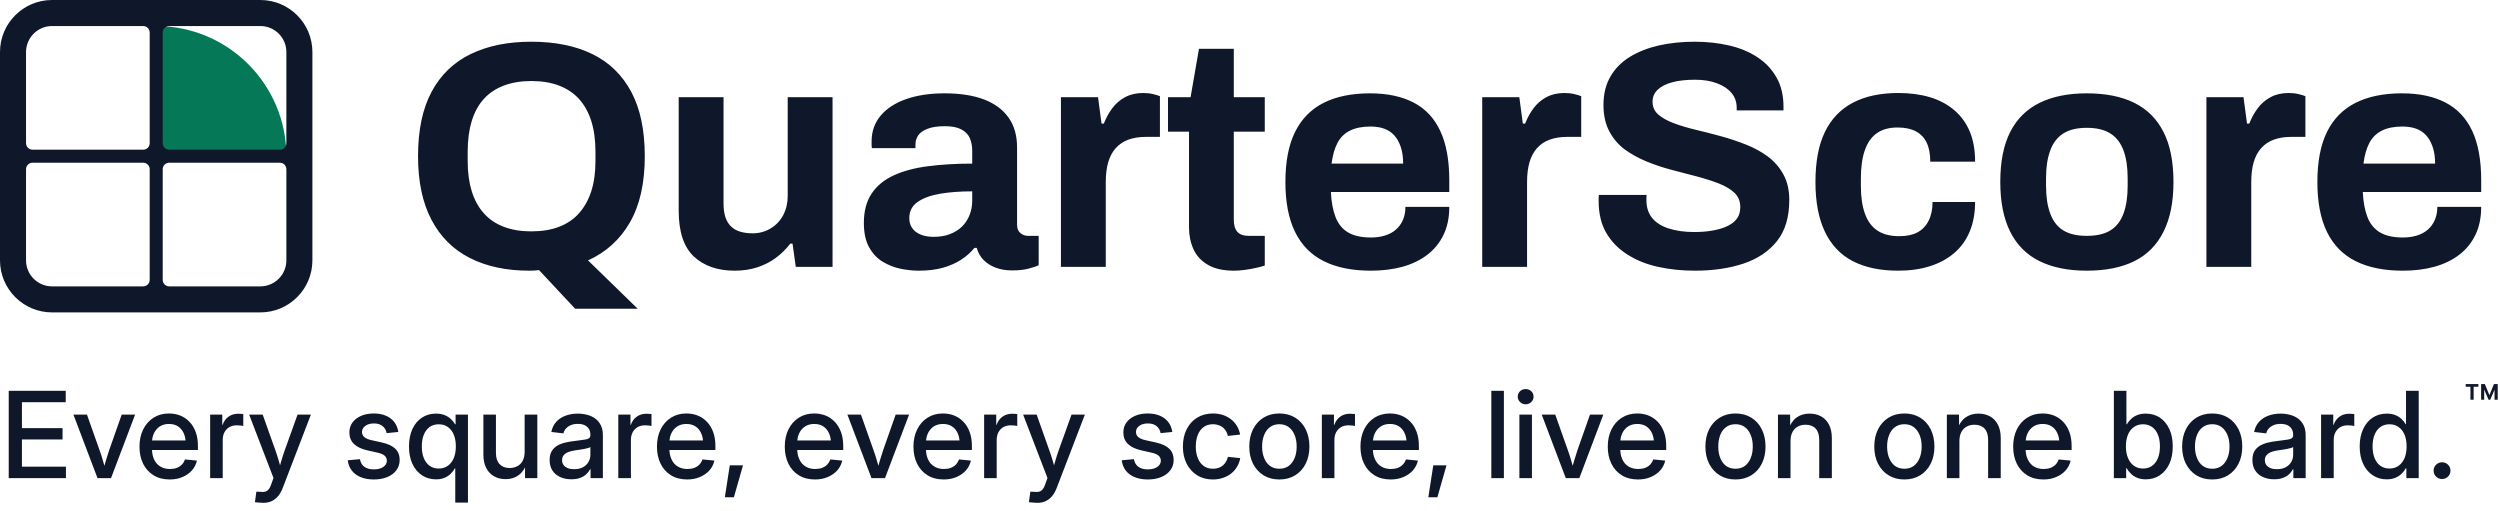
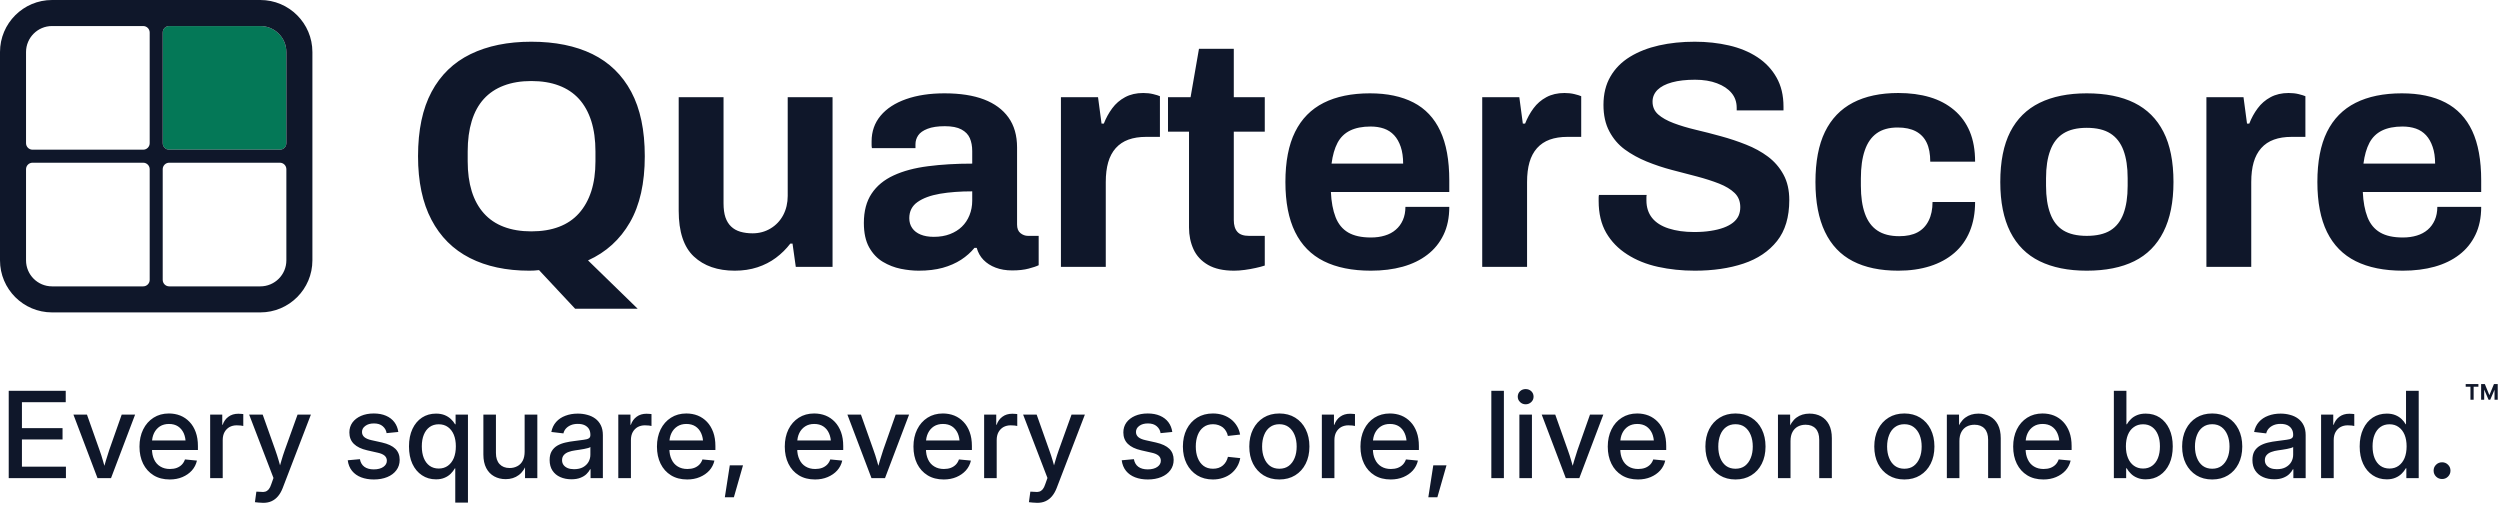
<svg xmlns="http://www.w3.org/2000/svg" viewBox="0 0 384.12 78.43" width="384.12" height="78.43">
  <g transform="translate(0 0) scale(1)">
-     <path fill="#047857" d="M24 24V4A20 20 0 0 1 44 24Z" />
+     <path fill="#047857" d="M26 4H40A4 4 0 0 1 44 8V22A1 1 0 0 1 43 23H26A1 1 0 0 1 25 22V5A1 1 0 0 1 26 4Z" />
    <path fill="#0f172a" fill-rule="evenodd" d="M8 0H40A8 8 0 0 1 48 8V40A8 8 0 0 1 40 48H8A8 8 0 0 1 0 40V8A8 8 0 0 1 8 0ZM8 4H22A1 1 0 0 1 23 5V22A1 1 0 0 1 22 23H5A1 1 0 0 1 4 22V8A4 4 0 0 1 8 4ZM26 4H40A4 4 0 0 1 44 8V22A1 1 0 0 1 43 23H26A1 1 0 0 1 25 22V5A1 1 0 0 1 26 4ZM26 25H43A1 1 0 0 1 44 26V40A4 4 0 0 1 40 44H26A1 1 0 0 1 25 43V26A1 1 0 0 1 26 25ZM5 25H22A1 1 0 0 1 23 26V43A1 1 0 0 1 22 44H8A4 4 0 0 1 4 40V26A1 1 0 0 1 5 25Z" />
  </g>
  <path fill="#0f172a" d="M88.37 47.44 82.82 41.5Q82.47 41.55 82.07 41.57Q81.68 41.59 81.33 41.59Q76.03 41.59 72.19 39.64Q68.34 37.68 66.29 33.76Q64.23 29.85 64.23 24Q64.23 18 66.31 14.11Q68.39 10.22 72.31 8.31Q76.22 6.41 81.63 6.41Q87.13 6.41 91.02 8.31Q94.91 10.22 96.99 14.11Q99.07 18 99.07 24Q99.07 30.2 96.79 34.16Q94.51 38.13 90.35 40.01L97.98 47.44ZM81.63 35.55Q84.06 35.55 85.89 34.85Q87.72 34.16 88.96 32.77Q90.2 31.38 90.85 29.38Q91.49 27.37 91.49 24.79V23.26Q91.49 20.63 90.85 18.6Q90.2 16.57 88.96 15.2Q87.72 13.84 85.89 13.15Q84.06 12.45 81.63 12.45Q79.25 12.45 77.41 13.15Q75.58 13.84 74.34 15.2Q73.1 16.57 72.48 18.6Q71.86 20.63 71.86 23.26V24.79Q71.86 27.37 72.48 29.38Q73.1 31.38 74.34 32.77Q75.58 34.16 77.41 34.85Q79.25 35.55 81.63 35.55ZM112.9 41.59Q108.94 41.59 106.61 39.41Q104.28 37.23 104.28 32.38V14.93H111.17V31.24Q111.17 32.52 111.46 33.39Q111.76 34.26 112.33 34.8Q112.9 35.35 113.74 35.6Q114.59 35.85 115.63 35.85Q117.16 35.85 118.4 35.1Q119.64 34.36 120.34 33.05Q121.03 31.73 121.03 30.1V14.93H127.92V41H122.27L121.77 37.43H121.43Q120.48 38.67 119.22 39.61Q117.96 40.55 116.37 41.07Q114.78 41.59 112.9 41.59ZM141.15 41.59Q139.86 41.59 138.4 41.3Q136.94 41 135.65 40.23Q134.36 39.46 133.54 38Q132.73 36.54 132.73 34.26Q132.73 31.53 133.92 29.75Q135.1 27.97 137.31 26.95Q139.52 25.93 142.59 25.54Q145.66 25.14 149.38 25.14V23.21Q149.38 22.07 149.01 21.22Q148.64 20.38 147.72 19.89Q146.8 19.39 145.17 19.39Q143.53 19.39 142.51 19.79Q141.5 20.18 141.08 20.8Q140.66 21.42 140.66 22.17V22.76H133.97Q133.92 22.51 133.92 22.29Q133.92 22.07 133.92 21.72Q133.92 19.44 135.3 17.78Q136.69 16.12 139.22 15.23Q141.75 14.34 145.12 14.34Q148.73 14.34 151.19 15.28Q153.64 16.22 154.95 18.05Q156.27 19.89 156.27 22.66V34.51Q156.27 35.4 156.79 35.82Q157.31 36.24 157.95 36.24H159.59V40.75Q159.09 41 158.05 41.27Q157.01 41.55 155.52 41.55Q154.09 41.55 152.97 41.12Q151.86 40.7 151.11 39.93Q150.37 39.17 150.07 38.08H149.73Q148.88 39.12 147.67 39.91Q146.45 40.7 144.84 41.15Q143.23 41.59 141.15 41.59ZM143.48 36.39Q144.87 36.39 145.96 35.97Q147.05 35.55 147.79 34.83Q148.54 34.11 148.96 33.07Q149.38 32.03 149.38 30.84V29.4Q146.6 29.4 144.42 29.77Q142.24 30.15 140.98 31.04Q139.71 31.93 139.71 33.52Q139.71 34.41 140.16 35.05Q140.61 35.7 141.45 36.04Q142.29 36.39 143.48 36.39ZM163.01 41V14.93H168.71L169.25 18.99H169.6Q170.1 17.71 170.89 16.64Q171.68 15.57 172.87 14.93Q174.06 14.29 175.65 14.29Q176.49 14.29 177.18 14.46Q177.88 14.63 178.22 14.78V21.03H176.09Q174.56 21.03 173.39 21.45Q172.23 21.87 171.43 22.76Q170.64 23.65 170.27 24.94Q169.9 26.23 169.9 27.97V41ZM189.62 41.59Q187.15 41.59 185.61 40.7Q184.07 39.81 183.38 38.3Q182.69 36.79 182.69 34.95V20.23H179.46V14.93H182.93L184.22 7.5H189.57V14.93H194.33V20.23H189.57V33.81Q189.57 35 190.12 35.62Q190.66 36.24 191.9 36.24H194.33V40.8Q193.74 41 192.94 41.17Q192.15 41.35 191.26 41.47Q190.37 41.59 189.62 41.59ZM210.64 41.59Q206.33 41.59 203.4 40.13Q200.48 38.67 198.99 35.65Q197.5 32.62 197.5 27.97Q197.5 23.26 198.99 20.26Q200.48 17.26 203.38 15.8Q206.28 14.34 210.49 14.34Q214.45 14.34 217.18 15.75Q219.91 17.16 221.29 20.11Q222.68 23.06 222.68 27.72V29.5H204.49Q204.59 31.78 205.21 33.37Q205.83 34.95 207.14 35.72Q208.46 36.49 210.64 36.49Q211.83 36.49 212.79 36.19Q213.76 35.9 214.45 35.3Q215.15 34.71 215.55 33.81Q215.94 32.92 215.94 31.78H222.68Q222.68 34.26 221.79 36.09Q220.9 37.93 219.31 39.14Q217.73 40.36 215.52 40.98Q213.31 41.59 210.64 41.59ZM204.59 25.14H215.59Q215.59 23.65 215.22 22.56Q214.85 21.47 214.21 20.78Q213.56 20.08 212.65 19.76Q211.73 19.44 210.59 19.44Q208.71 19.44 207.44 20.06Q206.18 20.68 205.51 21.94Q204.84 23.21 204.59 25.14ZM227.74 41V14.93H233.44L233.98 18.99H234.33Q234.83 17.71 235.62 16.64Q236.41 15.57 237.6 14.93Q238.79 14.29 240.38 14.29Q241.22 14.29 241.91 14.46Q242.61 14.63 242.95 14.78V21.03H240.82Q239.29 21.03 238.12 21.45Q236.96 21.87 236.16 22.76Q235.37 23.65 235 24.94Q234.63 26.23 234.63 27.97V41ZM260.4 41.59Q257.43 41.59 254.75 41Q252.07 40.41 250.02 39.09Q247.96 37.78 246.79 35.77Q245.63 33.76 245.63 30.89Q245.63 30.64 245.63 30.37Q245.63 30.1 245.68 29.95H253.01Q252.97 30.1 252.97 30.34Q252.97 30.59 252.97 30.79Q252.97 32.38 253.83 33.47Q254.7 34.56 256.38 35.1Q258.07 35.65 260.3 35.65Q261.74 35.65 262.85 35.47Q263.97 35.3 264.84 34.98Q265.7 34.66 266.27 34.21Q266.84 33.76 267.12 33.17Q267.39 32.57 267.39 31.83Q267.39 30.49 266.52 29.65Q265.65 28.81 264.14 28.21Q262.63 27.62 260.75 27.12Q258.86 26.63 256.88 26.11Q254.9 25.59 253.01 24.82Q251.13 24.05 249.64 22.96Q248.16 21.87 247.27 20.18Q246.37 18.5 246.37 16.12Q246.37 13.59 247.44 11.76Q248.5 9.92 250.44 8.73Q252.37 7.55 254.9 6.98Q257.43 6.41 260.4 6.41Q263.17 6.41 265.65 6.98Q268.13 7.55 270.01 8.78Q271.9 10.02 272.96 11.91Q274.03 13.79 274.03 16.37V16.96H266.84V16.57Q266.84 15.23 266.05 14.29Q265.26 13.34 263.82 12.8Q262.38 12.25 260.45 12.25Q258.37 12.25 256.91 12.65Q255.44 13.05 254.67 13.81Q253.91 14.58 253.91 15.62Q253.91 16.81 254.77 17.58Q255.64 18.35 257.15 18.92Q258.66 19.49 260.55 19.94Q262.43 20.38 264.41 20.93Q266.4 21.47 268.28 22.22Q270.16 22.96 271.65 24.07Q273.14 25.19 274.03 26.83Q274.92 28.46 274.92 30.74Q274.92 34.66 273.04 37.03Q271.15 39.41 267.88 40.5Q264.61 41.59 260.4 41.59ZM291.67 41.59Q287.51 41.59 284.69 40.13Q281.86 38.67 280.4 35.62Q278.94 32.57 278.94 27.97Q278.94 23.26 280.4 20.26Q281.86 17.26 284.71 15.77Q287.56 14.29 291.67 14.29Q294.35 14.29 296.51 14.93Q298.66 15.57 300.25 16.91Q301.83 18.25 302.65 20.21Q303.47 22.17 303.47 24.84H296.58Q296.58 23.06 296.03 21.92Q295.49 20.78 294.37 20.18Q293.26 19.59 291.57 19.59Q289.59 19.59 288.35 20.48Q287.11 21.37 286.52 23.11Q285.92 24.84 285.92 27.42V28.56Q285.92 31.09 286.54 32.82Q287.16 34.56 288.45 35.42Q289.74 36.29 291.82 36.29Q293.51 36.29 294.62 35.7Q295.74 35.1 296.33 33.91Q296.93 32.72 296.93 31.04H303.47Q303.47 33.57 302.65 35.55Q301.83 37.53 300.27 38.87Q298.71 40.21 296.53 40.9Q294.35 41.59 291.67 41.59ZM320.62 41.59Q316.36 41.59 313.38 40.13Q310.41 38.67 308.87 35.62Q307.34 32.57 307.34 27.97Q307.34 23.26 308.87 20.26Q310.41 17.26 313.38 15.8Q316.36 14.34 320.62 14.34Q324.98 14.34 327.93 15.8Q330.88 17.26 332.41 20.26Q333.95 23.26 333.95 27.97Q333.95 32.57 332.41 35.62Q330.88 38.67 327.93 40.13Q324.98 41.59 320.62 41.59ZM320.62 36.24Q322.9 36.24 324.26 35.4Q325.62 34.56 326.27 32.82Q326.91 31.09 326.91 28.56V27.37Q326.91 24.84 326.27 23.11Q325.62 21.37 324.26 20.51Q322.9 19.64 320.62 19.64Q318.39 19.64 317.02 20.51Q315.66 21.37 315.02 23.11Q314.37 24.84 314.37 27.37V28.56Q314.37 31.09 315.02 32.82Q315.66 34.56 317.02 35.4Q318.39 36.24 320.62 36.24ZM339.01 41V14.93H344.71L345.25 18.99H345.6Q346.09 17.71 346.89 16.64Q347.68 15.57 348.87 14.93Q350.06 14.29 351.64 14.29Q352.49 14.29 353.18 14.46Q353.87 14.63 354.22 14.78V21.03H352.09Q350.55 21.03 349.39 21.45Q348.22 21.87 347.43 22.76Q346.64 23.65 346.27 24.94Q345.9 26.23 345.9 27.97V41ZM369.19 41.59Q364.88 41.59 361.95 40.13Q359.03 38.67 357.54 35.65Q356.06 32.62 356.06 27.97Q356.06 23.26 357.54 20.26Q359.03 17.26 361.93 15.8Q364.83 14.34 369.04 14.34Q373.01 14.34 375.73 15.75Q378.46 17.16 379.85 20.11Q381.23 23.06 381.23 27.72V29.5H363.04Q363.14 31.78 363.76 33.37Q364.38 34.95 365.7 35.72Q367.01 36.49 369.19 36.49Q370.38 36.49 371.35 36.19Q372.31 35.9 373.01 35.3Q373.7 34.71 374.1 33.81Q374.49 32.92 374.49 31.78H381.23Q381.23 34.26 380.34 36.09Q379.45 37.93 377.86 39.14Q376.28 40.36 374.07 40.98Q371.87 41.59 369.19 41.59ZM363.14 25.14H374.15Q374.15 23.65 373.77 22.56Q373.4 21.47 372.76 20.78Q372.11 20.08 371.2 19.76Q370.28 19.44 369.14 19.44Q367.26 19.44 365.99 20.06Q364.73 20.68 364.06 21.94Q363.39 23.21 363.14 25.14Z" />
  <path fill="#0f172a" d="M1.34 73.46V60.05H10.1V61.8H3.37V65.78H9.61V67.52H3.37V71.7H10.13V73.46ZM14.98 73.46 11.28 63.7H13.36L15.29 69.15Q15.59 69.97 15.82 70.8Q16.06 71.63 16.3 72.46H15.79Q16.03 71.63 16.26 70.8Q16.5 69.97 16.78 69.15L18.7 63.7H20.76L17.06 73.46ZM26.08 73.67Q24.64 73.67 23.6 73.03Q22.56 72.39 21.99 71.25Q21.43 70.11 21.43 68.62Q21.43 67.13 22 65.98Q22.57 64.83 23.59 64.18Q24.61 63.53 25.95 63.53Q26.89 63.53 27.7 63.85Q28.51 64.18 29.12 64.82Q29.73 65.45 30.07 66.39Q30.41 67.32 30.41 68.53V69.14H22.39V67.68H29.41L28.53 68.14Q28.53 67.24 28.23 66.56Q27.92 65.89 27.35 65.51Q26.78 65.14 25.96 65.14Q25.16 65.14 24.57 65.51Q23.99 65.89 23.67 66.54Q23.35 67.2 23.35 68.05V68.95Q23.35 69.9 23.68 70.6Q24.01 71.31 24.64 71.68Q25.26 72.06 26.1 72.06Q26.7 72.06 27.16 71.89Q27.63 71.71 27.95 71.38Q28.27 71.04 28.42 70.59L30.26 70.77Q30.06 71.64 29.48 72.29Q28.9 72.93 28.03 73.3Q27.16 73.67 26.08 73.67ZM32.29 73.46V63.7H34.15V65.27H34.21Q34.48 64.48 35.1 64.03Q35.72 63.57 36.62 63.57Q36.83 63.57 37.04 63.59Q37.25 63.6 37.38 63.62V65.45Q37.27 65.42 36.98 65.38Q36.69 65.35 36.36 65.35Q35.76 65.35 35.27 65.61Q34.79 65.88 34.5 66.39Q34.22 66.9 34.22 67.62V73.46ZM39.17 77.16 39.39 75.54 40.05 75.57Q40.45 75.63 40.76 75.54Q41.06 75.45 41.29 75.18Q41.52 74.9 41.68 74.4L42.02 73.44L38.28 63.7H40.36L42.3 69.15Q42.59 69.97 42.83 70.8Q43.06 71.63 43.3 72.46H42.75Q42.99 71.63 43.23 70.8Q43.47 69.96 43.76 69.15L45.72 63.7H47.77L43.43 75Q43.14 75.74 42.72 76.24Q42.3 76.74 41.74 77Q41.18 77.26 40.46 77.26Q40.08 77.26 39.75 77.22Q39.41 77.19 39.17 77.16ZM57.44 73.67Q56.35 73.67 55.49 73.34Q54.63 73.01 54.09 72.35Q53.55 71.68 53.43 70.72L55.3 70.55Q55.44 71.32 55.98 71.72Q56.53 72.12 57.43 72.12Q58.35 72.12 58.9 71.74Q59.44 71.36 59.44 70.79Q59.44 70.31 59.08 70Q58.71 69.7 58.05 69.56L56.42 69.19Q55.06 68.88 54.37 68.2Q53.68 67.52 53.68 66.44Q53.68 65.58 54.15 64.92Q54.63 64.27 55.47 63.9Q56.32 63.53 57.43 63.53Q58.51 63.53 59.31 63.88Q60.12 64.23 60.6 64.87Q61.08 65.51 61.2 66.37L59.4 66.55Q59.31 65.92 58.81 65.49Q58.32 65.06 57.45 65.06Q56.63 65.06 56.13 65.44Q55.62 65.81 55.62 66.37Q55.62 66.86 55.99 67.17Q56.35 67.47 57.07 67.63L58.69 67.99Q60.09 68.31 60.75 68.96Q61.41 69.61 61.41 70.66Q61.41 71.57 60.9 72.25Q60.4 72.93 59.5 73.3Q58.6 73.67 57.44 73.67ZM71.9 77.22H69.95V71.96H69.89Q69.64 72.4 69.25 72.79Q68.86 73.18 68.3 73.41Q67.75 73.65 66.99 73.65Q65.77 73.65 64.83 73.02Q63.89 72.4 63.36 71.26Q62.84 70.13 62.84 68.59Q62.84 67.05 63.37 65.91Q63.9 64.78 64.84 64.16Q65.78 63.55 66.99 63.55Q67.75 63.55 68.32 63.78Q68.88 64.01 69.28 64.39Q69.68 64.76 69.92 65.19H70V63.7H71.9ZM67.41 71.99Q68.23 71.99 68.82 71.56Q69.41 71.13 69.73 70.37Q70.04 69.6 70.04 68.58Q70.04 67.56 69.73 66.8Q69.41 66.04 68.83 65.62Q68.24 65.19 67.41 65.19Q66.6 65.19 66.01 65.61Q65.43 66.03 65.12 66.79Q64.81 67.54 64.81 68.58Q64.81 69.62 65.12 70.39Q65.43 71.15 66.01 71.57Q66.6 71.99 67.41 71.99ZM77.7 73.62Q76.71 73.62 75.93 73.19Q75.15 72.76 74.71 71.92Q74.27 71.07 74.27 69.84V63.7H76.2V69.6Q76.2 70.71 76.76 71.31Q77.32 71.91 78.31 71.91Q78.96 71.91 79.48 71.63Q80.01 71.36 80.31 70.8Q80.61 70.23 80.61 69.39V63.7H82.56V73.46H80.67L80.67 71.05H81Q80.55 72.37 79.71 72.99Q78.87 73.62 77.7 73.62ZM87.79 73.64Q86.84 73.64 86.08 73.3Q85.33 72.97 84.89 72.31Q84.45 71.65 84.45 70.68Q84.45 69.85 84.77 69.32Q85.09 68.79 85.63 68.47Q86.17 68.16 86.86 68Q87.54 67.84 88.26 67.76Q89.15 67.64 89.69 67.57Q90.22 67.51 90.47 67.35Q90.71 67.2 90.71 66.86V66.79Q90.71 66.28 90.49 65.91Q90.26 65.54 89.83 65.33Q89.41 65.13 88.78 65.13Q88.15 65.13 87.69 65.33Q87.23 65.53 86.94 65.86Q86.66 66.18 86.57 66.59L84.71 66.37Q84.89 65.46 85.45 64.83Q86.01 64.2 86.87 63.88Q87.73 63.55 88.78 63.55Q89.54 63.55 90.23 63.74Q90.93 63.92 91.47 64.32Q92.01 64.72 92.32 65.35Q92.63 65.98 92.63 66.87V73.46H90.74V72.1H90.67Q90.48 72.48 90.11 72.84Q89.75 73.19 89.18 73.41Q88.61 73.64 87.79 73.64ZM88.2 72.09Q89.03 72.09 89.59 71.78Q90.14 71.47 90.43 70.96Q90.71 70.45 90.71 69.87V68.68Q90.61 68.77 90.36 68.84Q90.1 68.92 89.75 68.98Q89.41 69.05 89.04 69.1Q88.68 69.15 88.36 69.2Q87.83 69.27 87.37 69.44Q86.91 69.6 86.64 69.91Q86.36 70.22 86.36 70.71Q86.36 71.15 86.6 71.46Q86.83 71.76 87.24 71.93Q87.65 72.09 88.2 72.09ZM95 73.46V63.7H96.87V65.27H96.93Q97.2 64.48 97.82 64.03Q98.44 63.57 99.34 63.57Q99.55 63.57 99.76 63.59Q99.96 63.6 100.1 63.62V65.45Q99.99 65.42 99.7 65.38Q99.41 65.35 99.08 65.35Q98.48 65.35 97.99 65.61Q97.51 65.88 97.22 66.39Q96.94 66.9 96.94 67.62V73.46ZM105.59 73.67Q104.14 73.67 103.1 73.03Q102.06 72.39 101.5 71.25Q100.94 70.11 100.94 68.62Q100.94 67.13 101.5 65.98Q102.07 64.83 103.09 64.18Q104.11 63.53 105.45 63.53Q106.4 63.53 107.21 63.85Q108.02 64.18 108.63 64.82Q109.23 65.45 109.58 66.39Q109.92 67.32 109.92 68.53V69.14H101.9V67.68H108.91L108.04 68.14Q108.04 67.24 107.73 66.56Q107.43 65.89 106.85 65.51Q106.28 65.14 105.46 65.14Q104.66 65.14 104.08 65.51Q103.49 65.89 103.17 66.54Q102.85 67.2 102.85 68.05V68.95Q102.85 69.9 103.19 70.6Q103.52 71.31 104.14 71.68Q104.76 72.06 105.61 72.06Q106.2 72.06 106.67 71.89Q107.14 71.71 107.46 71.38Q107.78 71.04 107.93 70.59L109.77 70.77Q109.57 71.64 108.99 72.29Q108.41 72.93 107.53 73.3Q106.66 73.67 105.59 73.67ZM111.37 76.4 112.13 71.5H114.16L112.76 76.4ZM125.23 73.67Q123.78 73.67 122.74 73.03Q121.7 72.39 121.14 71.25Q120.58 70.11 120.58 68.62Q120.58 67.13 121.14 65.98Q121.71 64.83 122.73 64.18Q123.75 63.53 125.09 63.53Q126.04 63.53 126.85 63.85Q127.66 64.18 128.27 64.82Q128.87 65.45 129.22 66.39Q129.56 67.32 129.56 68.53V69.14H121.54V67.68H128.55L127.68 68.14Q127.68 67.24 127.37 66.56Q127.07 65.89 126.49 65.51Q125.92 65.14 125.1 65.14Q124.3 65.14 123.72 65.51Q123.13 65.89 122.81 66.54Q122.49 67.2 122.49 68.05V68.95Q122.49 69.9 122.83 70.6Q123.16 71.31 123.78 71.68Q124.4 72.06 125.25 72.06Q125.84 72.06 126.31 71.89Q126.78 71.71 127.1 71.38Q127.42 71.04 127.57 70.59L129.41 70.77Q129.21 71.64 128.63 72.29Q128.05 72.93 127.17 73.3Q126.3 73.67 125.23 73.67ZM133.9 73.46 130.2 63.7H132.28L134.21 69.15Q134.51 69.97 134.74 70.8Q134.98 71.63 135.22 72.46H134.71Q134.95 71.63 135.18 70.8Q135.42 69.97 135.7 69.15L137.62 63.7H139.68L135.98 73.46ZM145 73.67Q143.56 73.67 142.52 73.03Q141.48 72.39 140.91 71.25Q140.35 70.11 140.35 68.62Q140.35 67.13 140.92 65.98Q141.49 64.83 142.51 64.18Q143.53 63.53 144.87 63.53Q145.81 63.53 146.62 63.85Q147.43 64.18 148.04 64.82Q148.65 65.45 148.99 66.39Q149.33 67.32 149.33 68.53V69.14H141.31V67.68H148.33L147.45 68.14Q147.45 67.24 147.15 66.56Q146.84 65.89 146.27 65.51Q145.7 65.14 144.88 65.14Q144.08 65.14 143.49 65.51Q142.91 65.89 142.59 66.54Q142.27 67.2 142.27 68.05V68.95Q142.27 69.9 142.6 70.6Q142.93 71.31 143.56 71.68Q144.18 72.06 145.02 72.06Q145.62 72.06 146.08 71.89Q146.55 71.71 146.87 71.38Q147.19 71.04 147.34 70.59L149.18 70.77Q148.98 71.64 148.4 72.29Q147.82 72.93 146.95 73.3Q146.08 73.67 145 73.67ZM151.21 73.46V63.7H153.07V65.27H153.13Q153.4 64.48 154.02 64.03Q154.64 63.57 155.54 63.57Q155.75 63.57 155.96 63.59Q156.17 63.6 156.3 63.62V65.45Q156.19 65.42 155.9 65.38Q155.61 65.35 155.28 65.35Q154.68 65.35 154.19 65.61Q153.71 65.88 153.42 66.39Q153.14 66.9 153.14 67.62V73.46ZM158.09 77.16 158.31 75.54 158.97 75.57Q159.37 75.63 159.68 75.54Q159.98 75.45 160.21 75.18Q160.44 74.9 160.6 74.4L160.94 73.44L157.2 63.7H159.28L161.21 69.15Q161.51 69.97 161.75 70.8Q161.98 71.63 162.22 72.46H161.67Q161.91 71.63 162.15 70.8Q162.39 69.96 162.68 69.15L164.64 63.7H166.69L162.35 75Q162.06 75.74 161.64 76.24Q161.22 76.74 160.66 77Q160.1 77.26 159.38 77.26Q159 77.26 158.67 77.22Q158.33 77.19 158.09 77.16ZM176.36 73.67Q175.27 73.67 174.41 73.34Q173.55 73.01 173.01 72.35Q172.47 71.68 172.35 70.72L174.22 70.55Q174.36 71.32 174.9 71.72Q175.45 72.12 176.35 72.12Q177.27 72.12 177.82 71.74Q178.36 71.36 178.36 70.79Q178.36 70.31 178 70Q177.63 69.7 176.97 69.56L175.34 69.19Q173.98 68.88 173.29 68.2Q172.6 67.52 172.6 66.44Q172.6 65.58 173.07 64.92Q173.55 64.27 174.39 63.9Q175.24 63.53 176.35 63.53Q177.43 63.53 178.23 63.88Q179.04 64.23 179.52 64.87Q180 65.51 180.12 66.37L178.32 66.55Q178.23 65.92 177.73 65.49Q177.24 65.06 176.37 65.06Q175.55 65.06 175.04 65.44Q174.54 65.81 174.54 66.37Q174.54 66.86 174.91 67.17Q175.27 67.47 175.99 67.63L177.61 67.99Q179.01 68.31 179.67 68.96Q180.33 69.61 180.33 70.66Q180.33 71.57 179.82 72.25Q179.32 72.93 178.42 73.3Q177.52 73.67 176.36 73.67ZM186.36 73.67Q184.98 73.67 183.94 73.03Q182.91 72.39 182.33 71.25Q181.75 70.11 181.75 68.61Q181.75 67.1 182.33 65.95Q182.91 64.81 183.94 64.17Q184.98 63.53 186.36 63.53Q187.18 63.53 187.89 63.76Q188.6 64 189.14 64.42Q189.69 64.85 190.05 65.45Q190.41 66.04 190.54 66.77L188.66 66.98Q188.58 66.58 188.38 66.25Q188.19 65.92 187.9 65.68Q187.61 65.45 187.23 65.32Q186.85 65.18 186.37 65.18Q185.51 65.18 184.92 65.63Q184.33 66.07 184.03 66.84Q183.73 67.62 183.73 68.61Q183.73 69.6 184.03 70.36Q184.33 71.13 184.92 71.58Q185.51 72.02 186.37 72.02Q186.85 72.02 187.23 71.89Q187.61 71.76 187.9 71.51Q188.18 71.27 188.38 70.93Q188.57 70.59 188.67 70.19L190.56 70.39Q190.43 71.12 190.07 71.72Q189.71 72.32 189.16 72.76Q188.6 73.2 187.89 73.43Q187.18 73.67 186.36 73.67ZM196.57 73.67Q195.18 73.67 194.14 73.03Q193.11 72.39 192.53 71.26Q191.95 70.12 191.95 68.61Q191.95 67.1 192.53 65.95Q193.11 64.81 194.14 64.17Q195.18 63.53 196.57 63.53Q197.96 63.53 199 64.17Q200.04 64.81 200.61 65.95Q201.19 67.1 201.19 68.61Q201.19 70.12 200.61 71.26Q200.04 72.39 199 73.03Q197.96 73.67 196.57 73.67ZM196.57 72.02Q197.43 72.02 198.02 71.58Q198.61 71.13 198.92 70.36Q199.23 69.6 199.23 68.61Q199.23 67.62 198.92 66.85Q198.61 66.08 198.02 65.63Q197.43 65.18 196.57 65.18Q195.72 65.18 195.12 65.63Q194.53 66.07 194.23 66.84Q193.92 67.62 193.92 68.61Q193.92 69.6 194.23 70.36Q194.53 71.13 195.12 71.58Q195.72 72.02 196.57 72.02ZM203.1 73.46V63.7H204.96V65.27H205.02Q205.29 64.48 205.91 64.03Q206.53 63.57 207.43 63.57Q207.64 63.57 207.85 63.59Q208.06 63.6 208.19 63.62V65.45Q208.08 65.42 207.79 65.38Q207.5 65.35 207.17 65.35Q206.57 65.35 206.08 65.61Q205.6 65.88 205.31 66.39Q205.03 66.9 205.03 67.62V73.46ZM213.68 73.67Q212.23 73.67 211.19 73.03Q210.15 72.39 209.59 71.25Q209.03 70.11 209.03 68.62Q209.03 67.13 209.59 65.98Q210.16 64.83 211.18 64.18Q212.21 63.53 213.55 63.53Q214.49 63.53 215.3 63.85Q216.11 64.18 216.72 64.82Q217.33 65.45 217.67 66.39Q218.01 67.32 218.01 68.53V69.14H209.99V67.68H217L216.13 68.14Q216.13 67.24 215.82 66.56Q215.52 65.89 214.95 65.51Q214.37 65.14 213.56 65.14Q212.75 65.14 212.17 65.51Q211.58 65.89 211.26 66.54Q210.94 67.2 210.94 68.05V68.95Q210.94 69.9 211.28 70.6Q211.61 71.31 212.23 71.68Q212.85 72.06 213.7 72.06Q214.29 72.06 214.76 71.89Q215.23 71.71 215.55 71.38Q215.87 71.04 216.02 70.59L217.86 70.77Q217.66 71.64 217.08 72.29Q216.5 72.93 215.63 73.3Q214.75 73.67 213.68 73.67ZM219.46 76.4 220.22 71.5H222.25L220.85 76.4ZM231.07 60.05V73.46H229.14V60.05ZM233.45 73.46V63.7H235.38V73.46ZM234.41 62.12Q233.91 62.12 233.55 61.77Q233.2 61.43 233.2 60.95Q233.2 60.45 233.55 60.11Q233.91 59.78 234.41 59.78Q234.92 59.78 235.28 60.11Q235.63 60.45 235.63 60.95Q235.63 61.43 235.28 61.77Q234.92 62.12 234.41 62.12ZM240.58 73.46 236.88 63.7H238.96L240.89 69.15Q241.19 69.97 241.42 70.8Q241.66 71.63 241.9 72.46H241.39Q241.63 71.63 241.86 70.8Q242.1 69.97 242.38 69.15L244.3 63.7H246.35L242.66 73.46ZM251.68 73.67Q250.23 73.67 249.19 73.03Q248.15 72.39 247.59 71.25Q247.03 70.11 247.03 68.62Q247.03 67.13 247.6 65.98Q248.16 64.83 249.19 64.18Q250.21 63.53 251.55 63.53Q252.49 63.53 253.3 63.85Q254.11 64.18 254.72 64.82Q255.33 65.45 255.67 66.39Q256.01 67.32 256.01 68.53V69.14H247.99V67.68H255L254.13 68.14Q254.13 67.24 253.83 66.56Q253.52 65.89 252.95 65.51Q252.38 65.14 251.56 65.14Q250.76 65.14 250.17 65.51Q249.59 65.89 249.27 66.54Q248.95 67.2 248.95 68.05V68.95Q248.95 69.9 249.28 70.6Q249.61 71.31 250.23 71.68Q250.85 72.06 251.7 72.06Q252.29 72.06 252.76 71.89Q253.23 71.71 253.55 71.38Q253.87 71.04 254.02 70.59L255.86 70.77Q255.66 71.64 255.08 72.29Q254.5 72.93 253.63 73.3Q252.75 73.67 251.68 73.67ZM266.65 73.67Q265.27 73.67 264.23 73.03Q263.19 72.39 262.61 71.26Q262.03 70.12 262.03 68.61Q262.03 67.1 262.61 65.95Q263.19 64.81 264.23 64.17Q265.27 63.53 266.65 63.53Q268.04 63.53 269.08 64.17Q270.12 64.81 270.69 65.95Q271.27 67.1 271.27 68.61Q271.27 70.12 270.69 71.26Q270.12 72.39 269.08 73.03Q268.04 73.67 266.65 73.67ZM266.65 72.02Q267.52 72.02 268.11 71.58Q268.69 71.13 269 70.36Q269.31 69.6 269.31 68.61Q269.31 67.62 269 66.85Q268.69 66.08 268.11 65.63Q267.52 65.18 266.65 65.18Q265.8 65.18 265.2 65.63Q264.61 66.07 264.31 66.84Q264.01 67.62 264.01 68.61Q264.01 69.6 264.31 70.36Q264.61 71.13 265.2 71.58Q265.8 72.02 266.65 72.02ZM275.11 67.77V73.46H273.18V63.7H275.05L275.06 66.11H274.73Q275.18 64.8 276.01 64.17Q276.85 63.55 278.03 63.55Q279.03 63.55 279.8 63.97Q280.58 64.4 281.02 65.24Q281.46 66.08 281.46 67.33V73.46H279.52V67.56Q279.52 66.44 278.97 65.85Q278.42 65.26 277.43 65.26Q276.77 65.26 276.25 65.53Q275.72 65.81 275.42 66.36Q275.11 66.92 275.11 67.77ZM292.6 73.67Q291.21 73.67 290.18 73.03Q289.14 72.39 288.56 71.26Q287.98 70.12 287.98 68.61Q287.98 67.1 288.56 65.95Q289.14 64.81 290.18 64.17Q291.21 63.53 292.6 63.53Q293.99 63.53 295.03 64.17Q296.07 64.81 296.64 65.95Q297.22 67.1 297.22 68.61Q297.22 70.12 296.64 71.26Q296.07 72.39 295.03 73.03Q293.99 73.67 292.6 73.67ZM292.6 72.02Q293.47 72.02 294.05 71.58Q294.64 71.13 294.95 70.36Q295.26 69.6 295.26 68.61Q295.26 67.62 294.95 66.85Q294.64 66.08 294.05 65.63Q293.47 65.18 292.6 65.18Q291.75 65.18 291.15 65.63Q290.56 66.07 290.26 66.84Q289.95 67.62 289.95 68.61Q289.95 69.6 290.26 70.36Q290.56 71.13 291.15 71.58Q291.75 72.02 292.6 72.02ZM301.06 67.77V73.46H299.13V63.7H301L301.01 66.11H300.67Q301.12 64.8 301.96 64.17Q302.8 63.55 303.98 63.55Q304.98 63.55 305.75 63.97Q306.53 64.4 306.97 65.24Q307.41 66.08 307.41 67.33V73.46H305.47V67.56Q305.47 66.44 304.92 65.85Q304.37 65.26 303.38 65.26Q302.72 65.26 302.2 65.53Q301.67 65.81 301.37 66.36Q301.06 66.92 301.06 67.77ZM313.97 73.67Q312.52 73.67 311.48 73.03Q310.44 72.39 309.88 71.25Q309.32 70.11 309.32 68.62Q309.32 67.13 309.88 65.98Q310.45 64.83 311.47 64.18Q312.49 63.53 313.83 63.53Q314.78 63.53 315.59 63.85Q316.4 64.18 317.01 64.82Q317.61 65.45 317.96 66.39Q318.3 67.32 318.3 68.53V69.14H310.28V67.68H317.29L316.42 68.14Q316.42 67.24 316.11 66.56Q315.81 65.89 315.23 65.51Q314.66 65.14 313.84 65.14Q313.04 65.14 312.46 65.51Q311.87 65.89 311.55 66.54Q311.23 67.2 311.23 68.05V68.95Q311.23 69.9 311.57 70.6Q311.9 71.31 312.52 71.68Q313.14 72.06 313.99 72.06Q314.58 72.06 315.05 71.89Q315.52 71.71 315.84 71.38Q316.16 71.04 316.31 70.59L318.15 70.77Q317.95 71.64 317.37 72.29Q316.79 72.93 315.91 73.3Q315.04 73.67 313.97 73.67ZM329.68 73.65Q328.94 73.65 328.38 73.41Q327.81 73.18 327.42 72.79Q327.02 72.4 326.76 71.95H326.68V73.46H324.79V60.05H326.72V65.19H326.79Q327.03 64.76 327.42 64.39Q327.8 64.01 328.37 63.78Q328.93 63.55 329.69 63.55Q330.92 63.55 331.85 64.16Q332.78 64.78 333.31 65.91Q333.84 67.05 333.84 68.59Q333.84 70.13 333.32 71.26Q332.79 72.4 331.86 73.02Q330.93 73.65 329.68 73.65ZM329.28 71.99Q330.09 71.99 330.67 71.57Q331.25 71.15 331.56 70.39Q331.87 69.62 331.87 68.58Q331.87 67.54 331.56 66.79Q331.25 66.03 330.67 65.61Q330.09 65.19 329.28 65.19Q328.45 65.19 327.86 65.62Q327.26 66.04 326.95 66.8Q326.64 67.56 326.64 68.58Q326.64 69.6 326.96 70.37Q327.27 71.13 327.87 71.56Q328.46 71.99 329.28 71.99ZM339.9 73.67Q338.51 73.67 337.47 73.03Q336.44 72.39 335.86 71.26Q335.28 70.12 335.28 68.61Q335.28 67.1 335.86 65.95Q336.44 64.81 337.47 64.17Q338.51 63.53 339.9 63.53Q341.29 63.53 342.33 64.17Q343.37 64.81 343.94 65.95Q344.52 67.1 344.52 68.61Q344.52 70.12 343.94 71.26Q343.37 72.39 342.33 73.03Q341.29 73.67 339.9 73.67ZM339.9 72.02Q340.76 72.02 341.35 71.58Q341.94 71.13 342.25 70.36Q342.56 69.6 342.56 68.61Q342.56 67.62 342.25 66.85Q341.94 66.08 341.35 65.63Q340.76 65.18 339.9 65.18Q339.05 65.18 338.45 65.63Q337.86 66.07 337.56 66.84Q337.25 67.62 337.25 68.61Q337.25 69.6 337.56 70.36Q337.86 71.13 338.45 71.58Q339.05 72.02 339.9 72.02ZM349.42 73.64Q348.47 73.64 347.71 73.3Q346.96 72.97 346.52 72.31Q346.08 71.65 346.08 70.68Q346.08 69.85 346.39 69.32Q346.71 68.79 347.26 68.47Q347.8 68.16 348.49 68Q349.17 67.84 349.89 67.76Q350.78 67.64 351.32 67.57Q351.85 67.51 352.1 67.35Q352.34 67.2 352.34 66.86V66.79Q352.34 66.28 352.11 65.91Q351.89 65.54 351.46 65.33Q351.03 65.13 350.41 65.13Q349.78 65.13 349.32 65.33Q348.86 65.53 348.57 65.86Q348.29 66.18 348.2 66.59L346.34 66.37Q346.52 65.46 347.08 64.83Q347.64 64.2 348.5 63.88Q349.36 63.55 350.41 63.55Q351.17 63.55 351.86 63.74Q352.56 63.92 353.1 64.32Q353.64 64.72 353.95 65.35Q354.26 65.98 354.26 66.87V73.46H352.37V72.1H352.3Q352.11 72.48 351.74 72.84Q351.38 73.19 350.81 73.41Q350.24 73.64 349.42 73.64ZM349.83 72.09Q350.66 72.09 351.21 71.78Q351.77 71.47 352.06 70.96Q352.34 70.45 352.34 69.87V68.68Q352.24 68.77 351.98 68.84Q351.73 68.92 351.38 68.98Q351.03 69.05 350.67 69.1Q350.31 69.15 349.99 69.2Q349.46 69.27 349 69.44Q348.54 69.6 348.27 69.91Q347.99 70.22 347.99 70.71Q347.99 71.15 348.23 71.46Q348.46 71.76 348.87 71.93Q349.28 72.09 349.83 72.09ZM356.63 73.46V63.7H358.5V65.27H358.56Q358.83 64.48 359.45 64.03Q360.07 63.57 360.97 63.57Q361.18 63.57 361.39 63.59Q361.59 63.6 361.73 63.62V65.45Q361.62 65.42 361.33 65.38Q361.03 65.35 360.71 65.35Q360.11 65.35 359.62 65.61Q359.14 65.88 358.85 66.39Q358.57 66.9 358.57 67.62V73.46ZM366.72 73.65Q365.5 73.65 364.56 73.02Q363.62 72.4 363.09 71.26Q362.56 70.13 362.56 68.59Q362.56 67.05 363.1 65.91Q363.63 64.78 364.57 64.16Q365.51 63.55 366.72 63.55Q367.48 63.55 368.04 63.78Q368.6 64.01 369 64.39Q369.39 64.76 369.63 65.19H369.68V60.05H371.63V73.46H369.73V71.95H369.65Q369.4 72.4 369 72.79Q368.6 73.18 368.04 73.41Q367.48 73.65 366.72 73.65ZM367.14 71.99Q367.96 71.99 368.55 71.56Q369.14 71.13 369.46 70.37Q369.77 69.6 369.77 68.58Q369.77 67.56 369.46 66.8Q369.14 66.04 368.55 65.62Q367.97 65.19 367.14 65.19Q366.33 65.19 365.74 65.61Q365.16 66.03 364.85 66.79Q364.54 67.54 364.54 68.58Q364.54 69.62 364.85 70.39Q365.16 71.15 365.74 71.57Q366.33 71.99 367.14 71.99ZM375.22 73.6Q374.68 73.6 374.3 73.23Q373.92 72.85 373.92 72.31Q373.92 71.77 374.3 71.4Q374.68 71.03 375.22 71.03Q375.76 71.03 376.13 71.4Q376.51 71.77 376.51 72.31Q376.51 72.85 376.13 73.23Q375.76 73.6 375.22 73.6ZM382.36 61.42 381.33 59.01H381.79L382.49 60.72L383.19 59.01H383.65L382.62 61.42ZM381.22 61.42V59.01H381.69V61.42ZM383.28 61.42V59.01H383.77V61.42ZM379.58 61.42V59.22H380.07V61.42ZM378.85 59.42V59.01H380.8V59.42Z" />
</svg>
